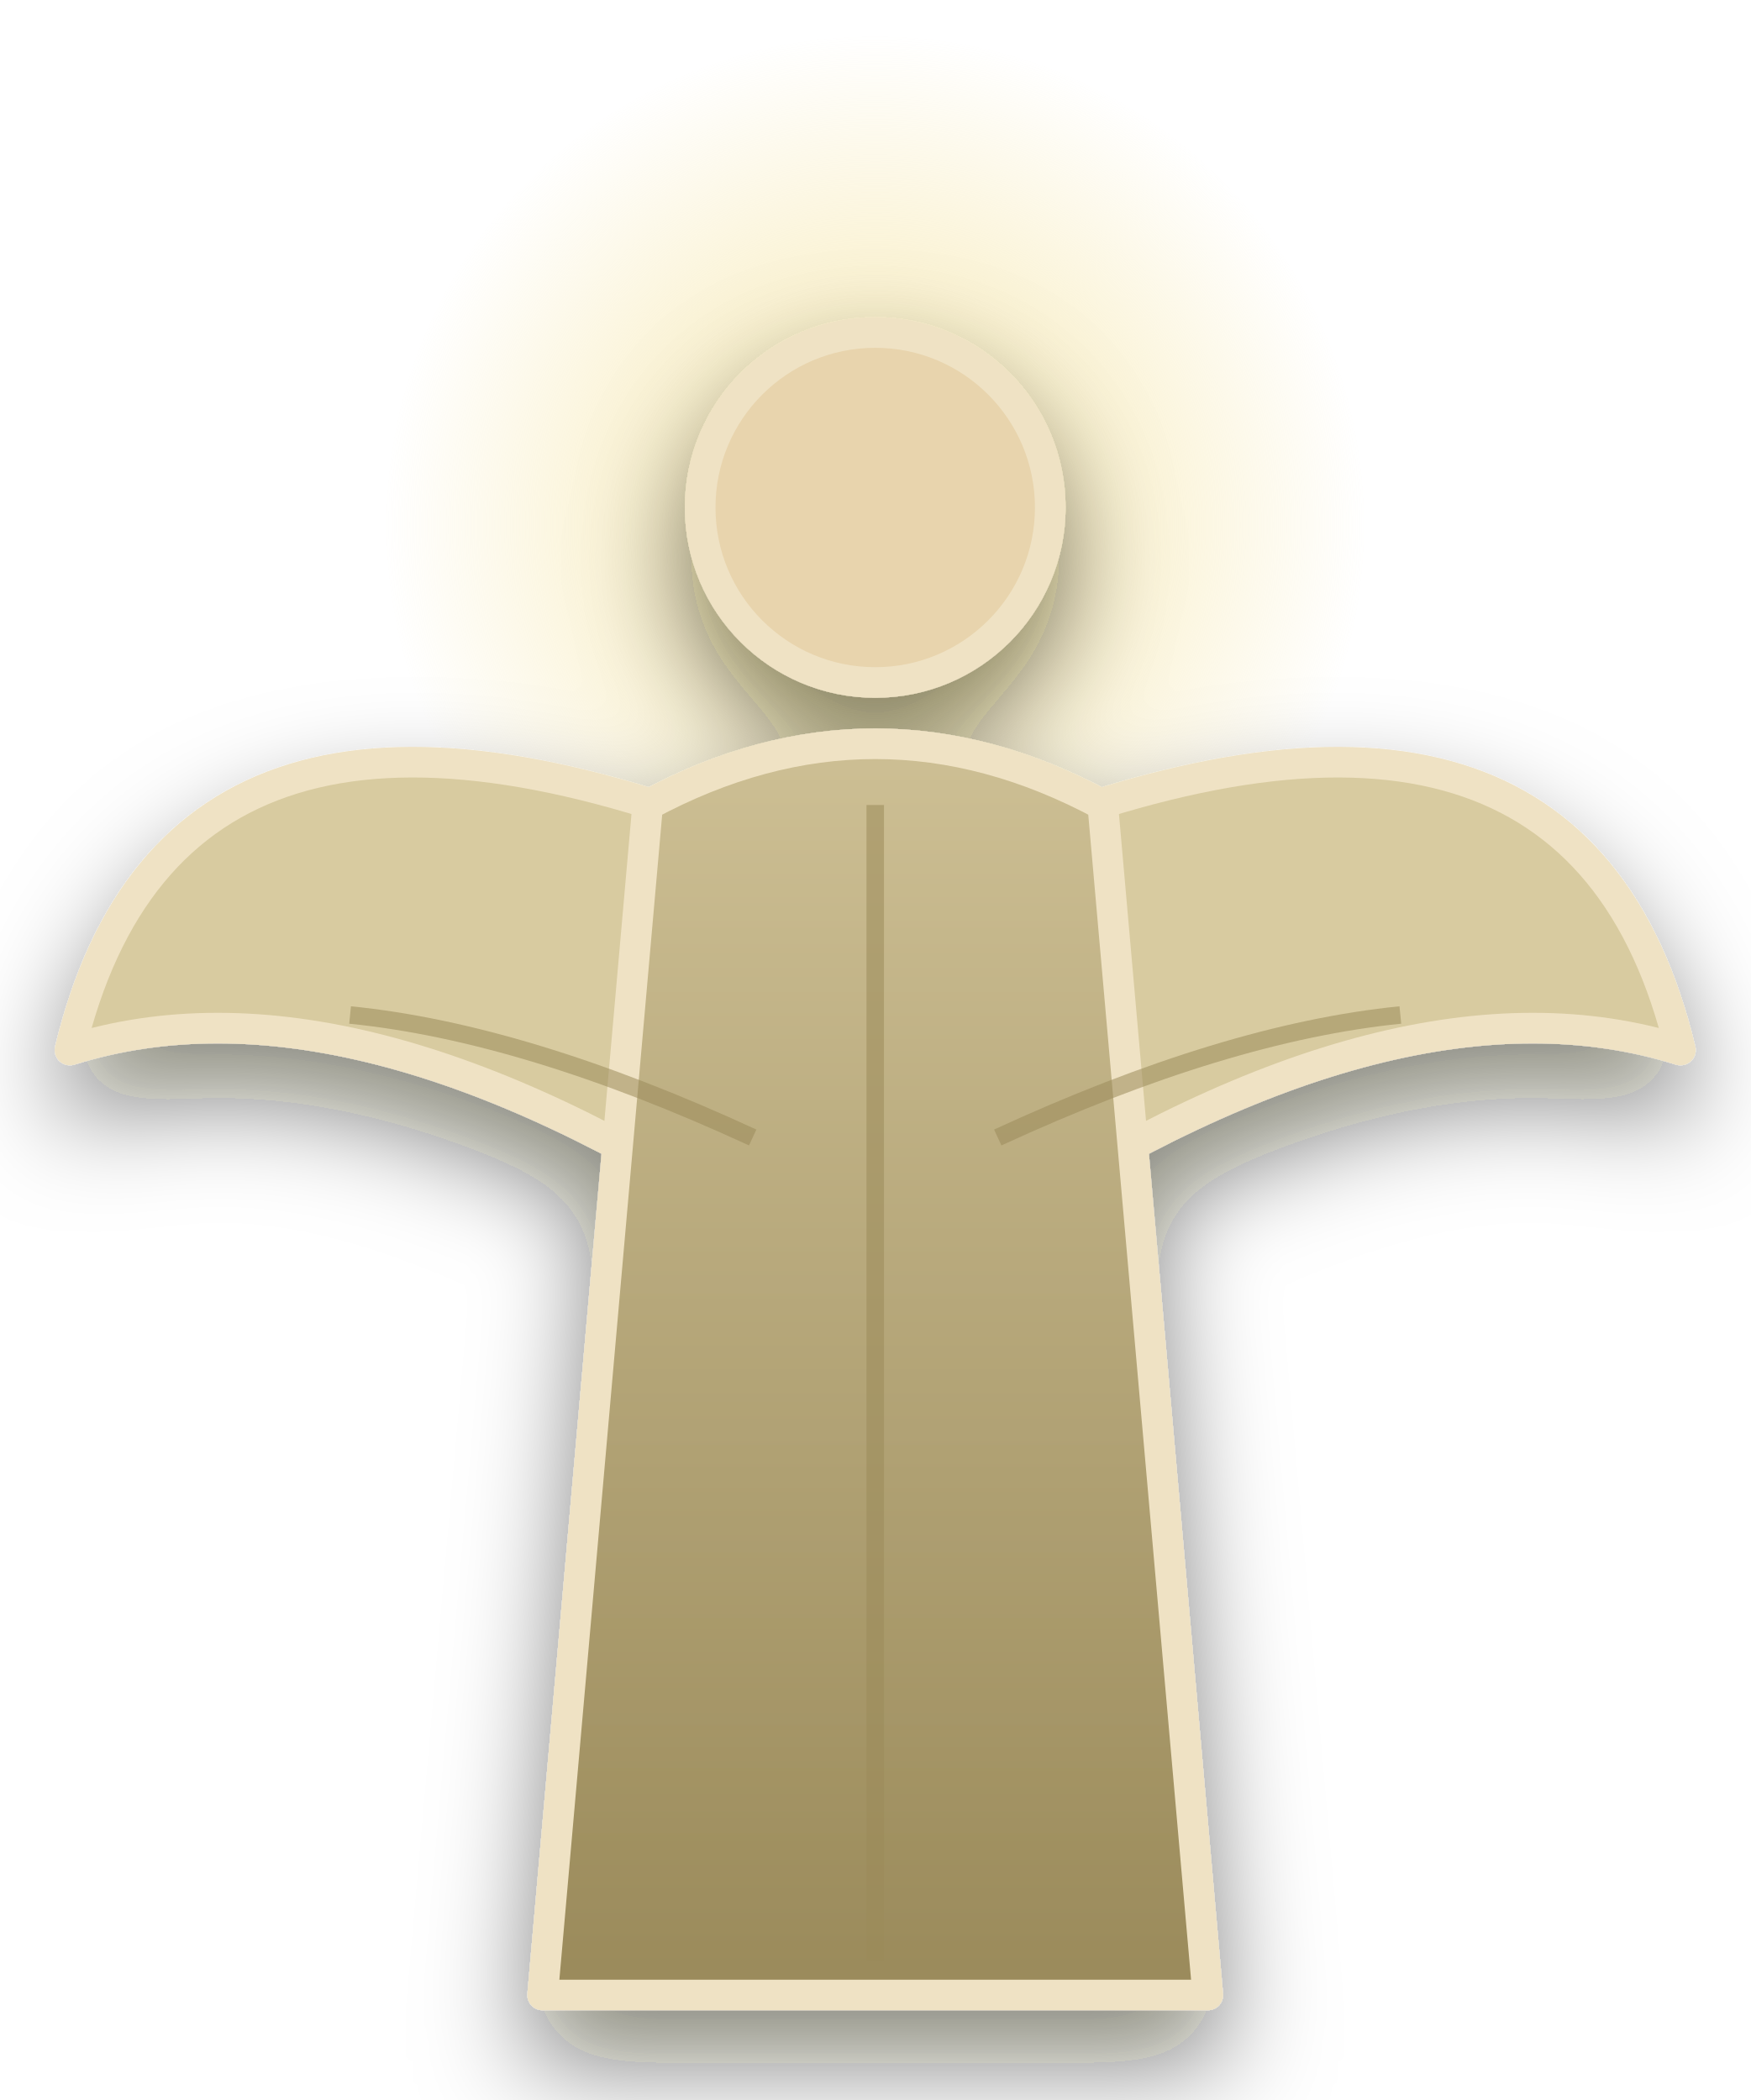
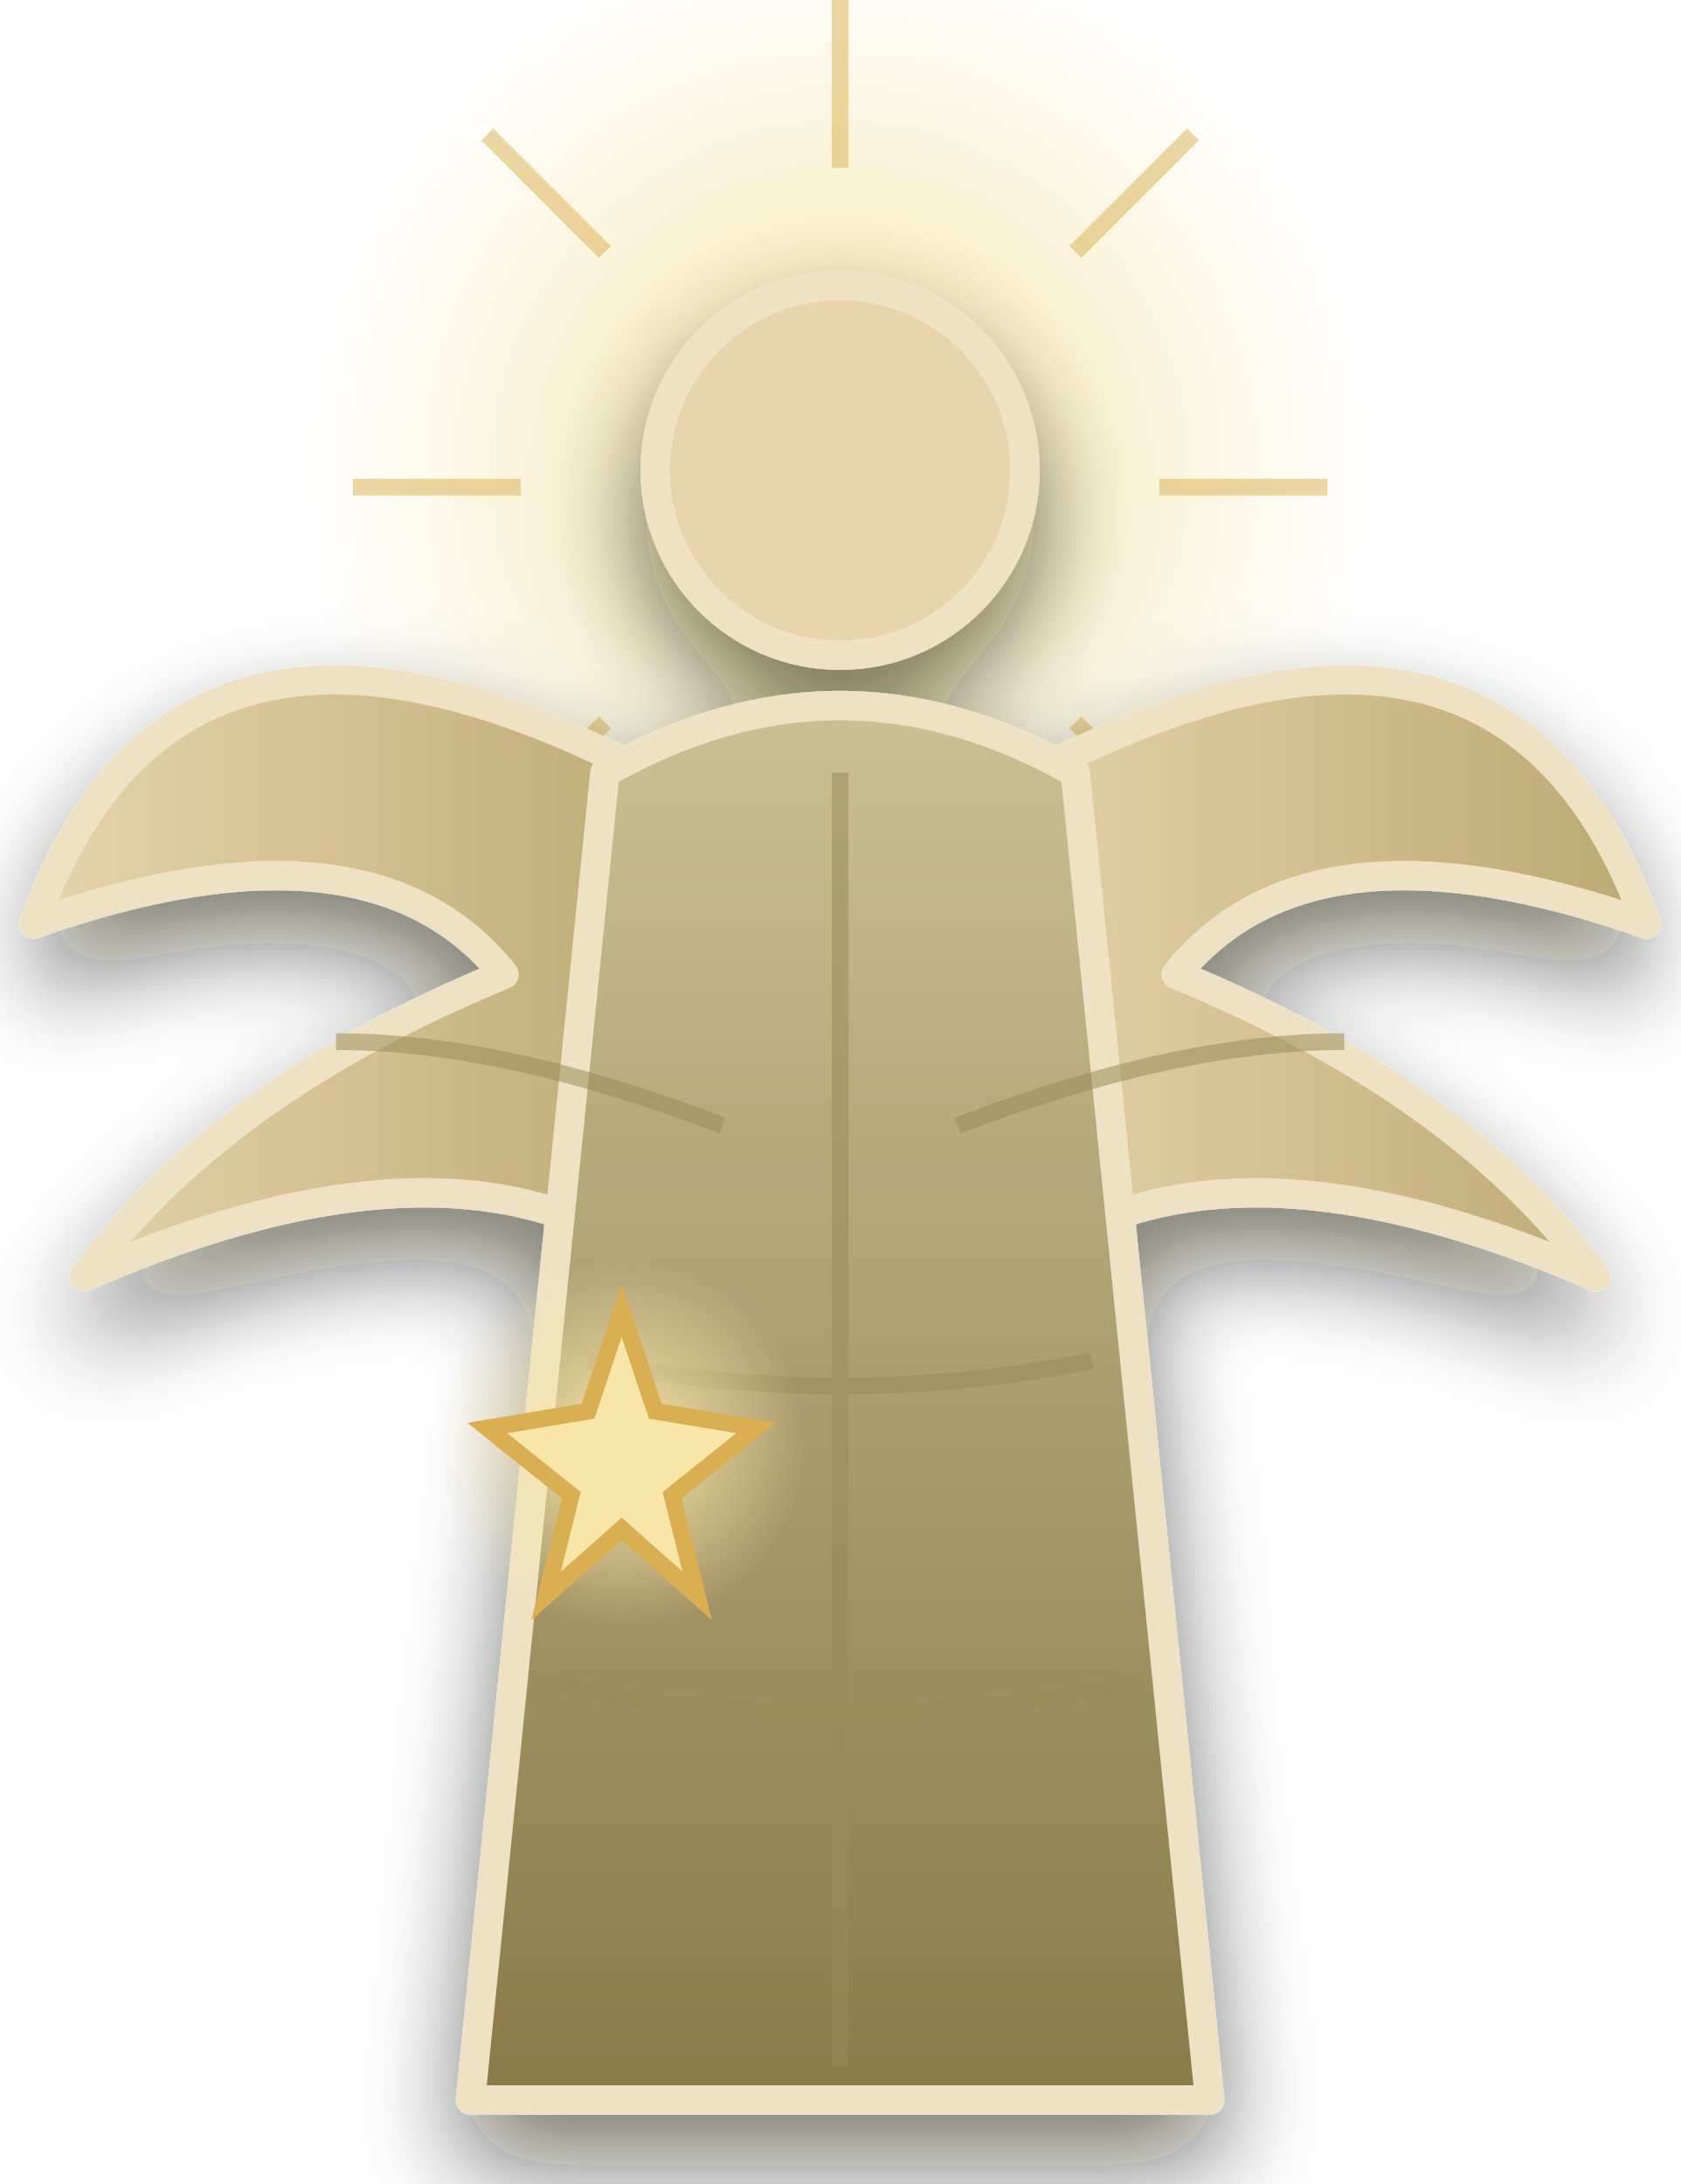
- <svg xmlns="http://www.w3.org/2000/svg" viewBox="0 0 200 240" width="200" height="240">
+ <svg xmlns="http://www.w3.org/2000/svg" viewBox="0 0 200 260" width="200" height="260">
  <defs>
    <filter id="ds" x="-30%" y="-20%" width="160%" height="140%">
-       <feDropShadow dx="0" dy="6" stdDeviation="6" flood-color="#0c0a06" flood-opacity="0.5" />
+       <feDropShadow dx="0" dy="6" stdDeviation="6" flood-color="#0c0a06" flood-opacity="0.55" />
    </filter>
    <linearGradient id="robe" x1="0" y1="0" x2="0" y2="1">
      <stop offset="0" stop-color="#cdbf94" />
-       <stop offset="1" stop-color="#9a8a5a" />
+       <stop offset="1" stop-color="#8a7a4a" />
+     </linearGradient>
+     <linearGradient id="wing" x1="0" y1="0" x2="1" y2="0">
+       <stop offset="0" stop-color="#e8d4ad" />
+       <stop offset="1" stop-color="#bca872" />
    </linearGradient>
    <radialGradient id="halo" cx="0.5" cy="0.5" r="0.5">
      <stop offset="0" stop-color="#f6e6a8" />
      <stop offset="1" stop-color="#f6e6a800" />
    </radialGradient>
+     <radialGradient id="star" cx="0.5" cy="0.5" r="0.5">
+       <stop offset="0" stop-color="#f6e6a8" />
+       <stop offset="1" stop-color="#f6e6a800" />
+     </radialGradient>
  </defs>
-   <circle cx="100" cy="60" r="56" fill="url(#halo)" />
+   <circle cx="100" cy="56" r="64" fill="url(#halo)" />
+   <g stroke="#d9af52" stroke-width="2" opacity="0.5">
+     <line x1="100" y1="0" x2="100" y2="20" />
+     <line x1="100" y1="96" x2="100" y2="116" />
+     <line x1="42" y1="58" x2="62" y2="58" />
+     <line x1="138" y1="58" x2="158" y2="58" />
+     <line x1="58" y1="16" x2="72" y2="30" />
+     <line x1="128" y1="86" x2="142" y2="100" />
+     <line x1="58" y1="100" x2="72" y2="86" />
+     <line x1="128" y1="30" x2="142" y2="16" />
+   </g>
  <g filter="url(#ds)" stroke="#efe2c4" stroke-width="3.5" stroke-linejoin="round">
-     <path d="M86 96 Q20 70 8 120 Q40 110 86 140 Z" fill="#d8cba0" />
-     <path d="M114 96 Q180 70 192 120 Q160 110 114 140 Z" fill="#d8cba0" />
-     <path d="M74 92 Q100 78 126 92 L138 228 L62 228 Z" fill="url(#robe)" />
-     <circle cx="100" cy="58" r="20" fill="#e8d4ad" />
+     <path d="M84 96 Q22 60 4 110 Q44 96 60 116 Q26 130 10 152 Q56 132 80 152 Z" fill="url(#wing)" />
+     <path d="M116 96 Q178 60 196 110 Q156 96 140 116 Q174 130 190 152 Q144 132 120 152 Z" fill="url(#wing)" />
+     <path d="M72 92 Q100 76 128 92 L144 250 L56 250 Z" fill="url(#robe)" />
+     <circle cx="100" cy="56" r="22" fill="#e8d4ad" />
  </g>
  <g stroke="#9a8a5a" stroke-width="2" fill="none" opacity="0.55">
-     <path d="M100 92 L100 224" />
-     <path d="M40 116 Q60 118 86 130" />
-     <path d="M160 116 Q140 118 114 130" />
+     <path d="M100 92 L100 246" />
+     <path d="M40 124 Q60 124 86 134" />
+     <path d="M160 124 Q140 124 114 134" />
+     <path d="M70 162 Q100 168 130 162" />
+     <path d="M64 200 Q100 208 136 200" />
+   </g>
+   <g>
+     <circle cx="74" cy="172" r="22" fill="url(#star)" />
+     <path d="M74 156 L78 168 L90 170 L80 178 L83 190 L74 182 L65 190 L68 178 L58 170 L70 168 Z" fill="#f6e6a8" stroke="#d9af52" stroke-width="2" />
  </g>
</svg>
